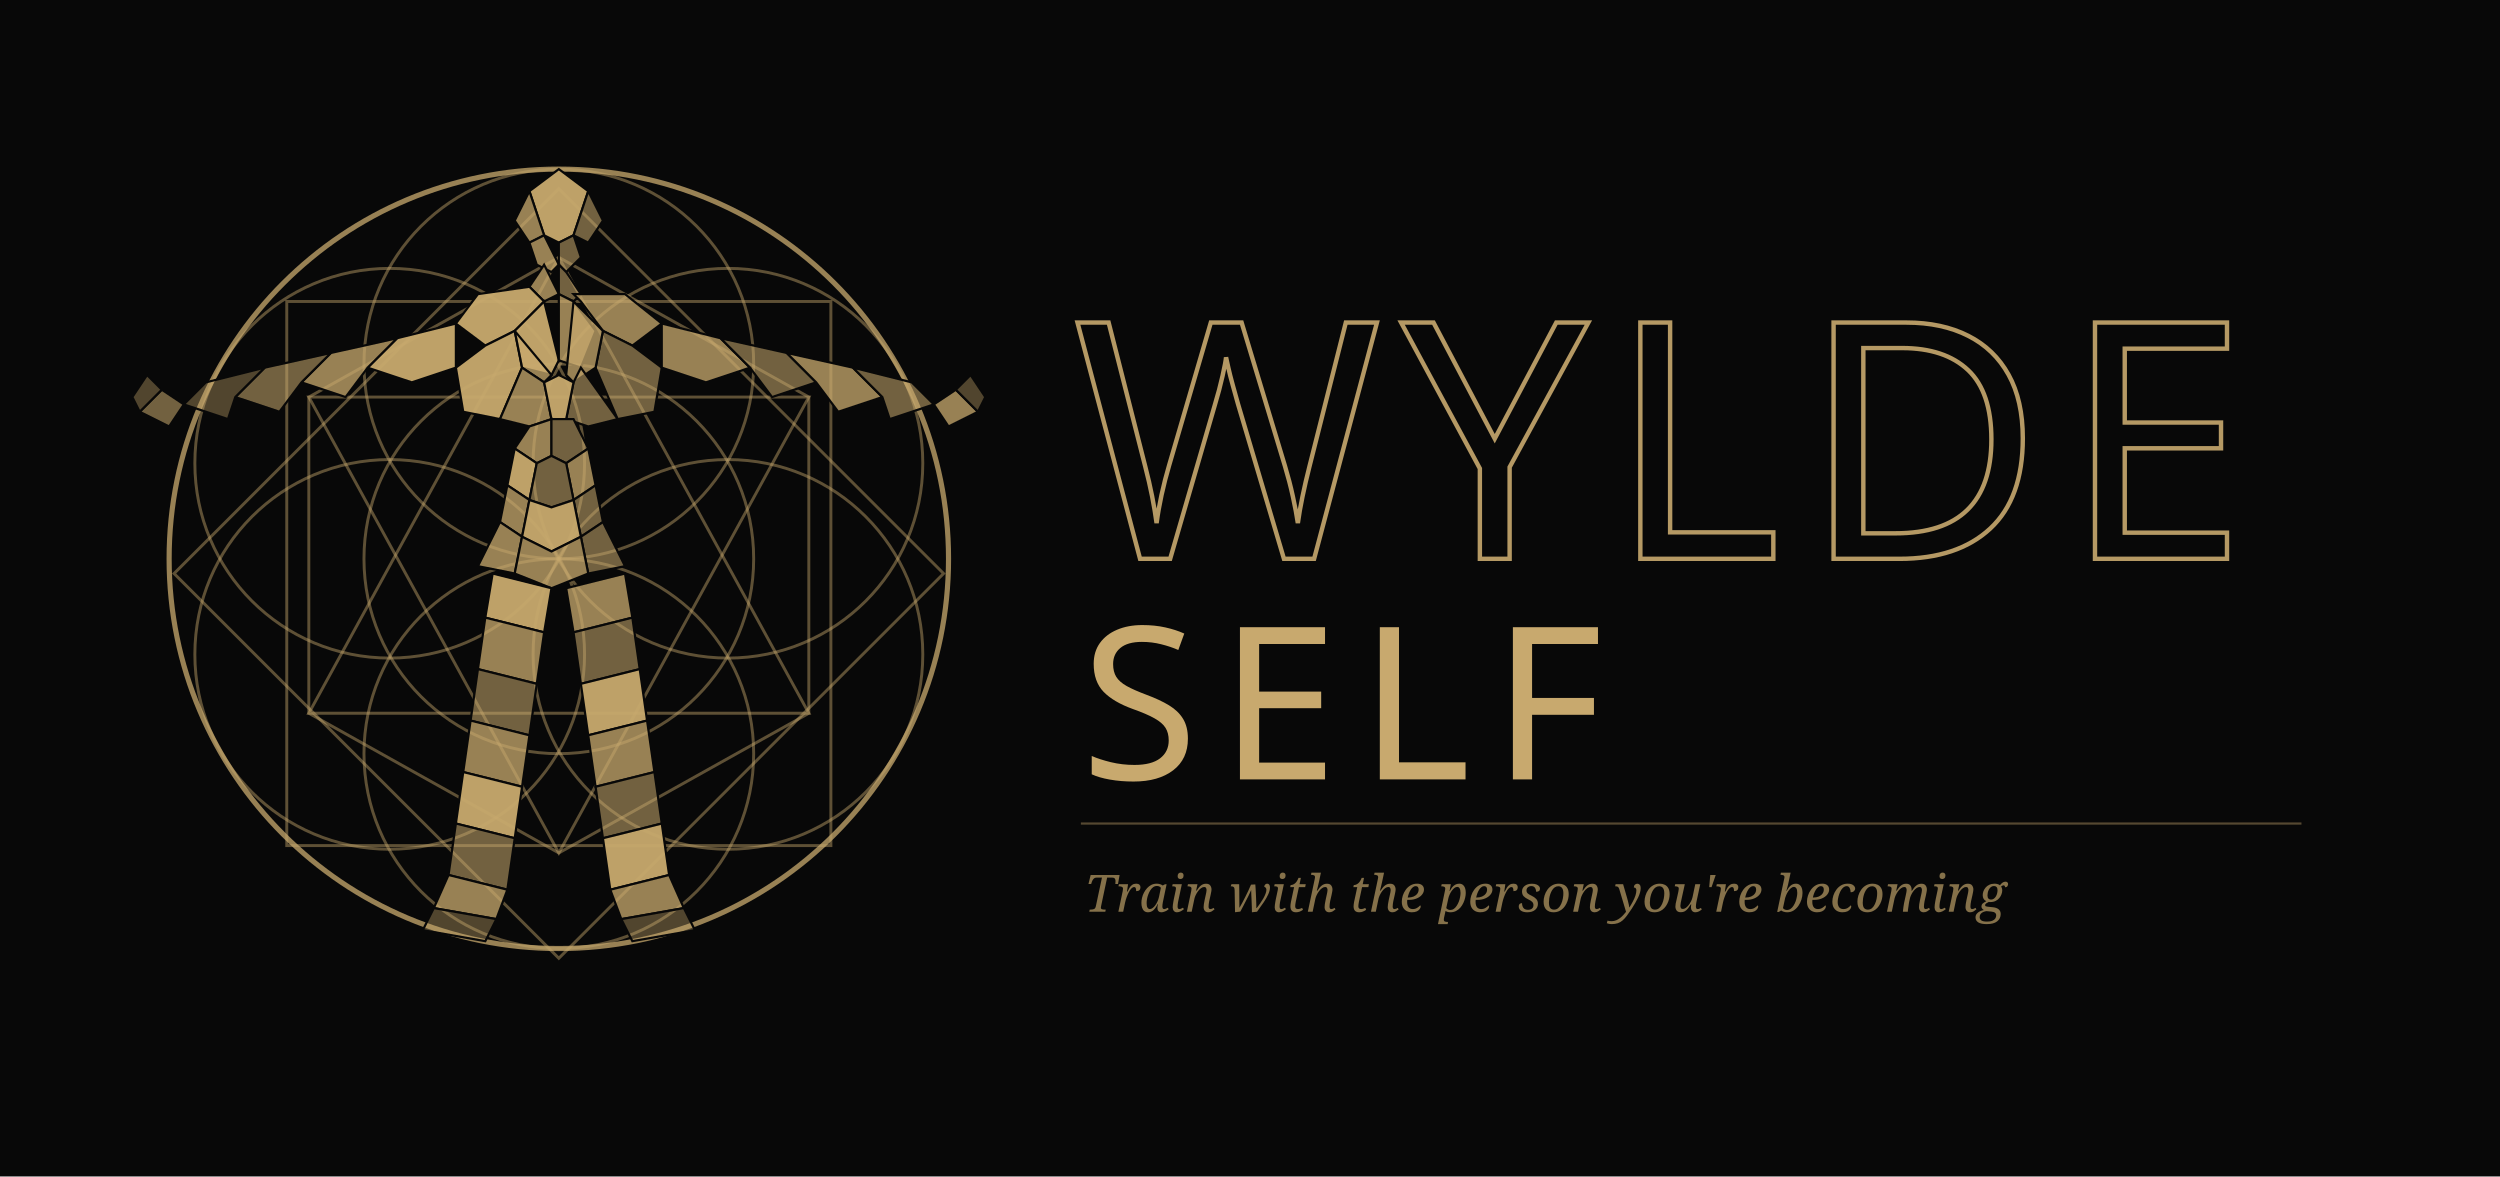
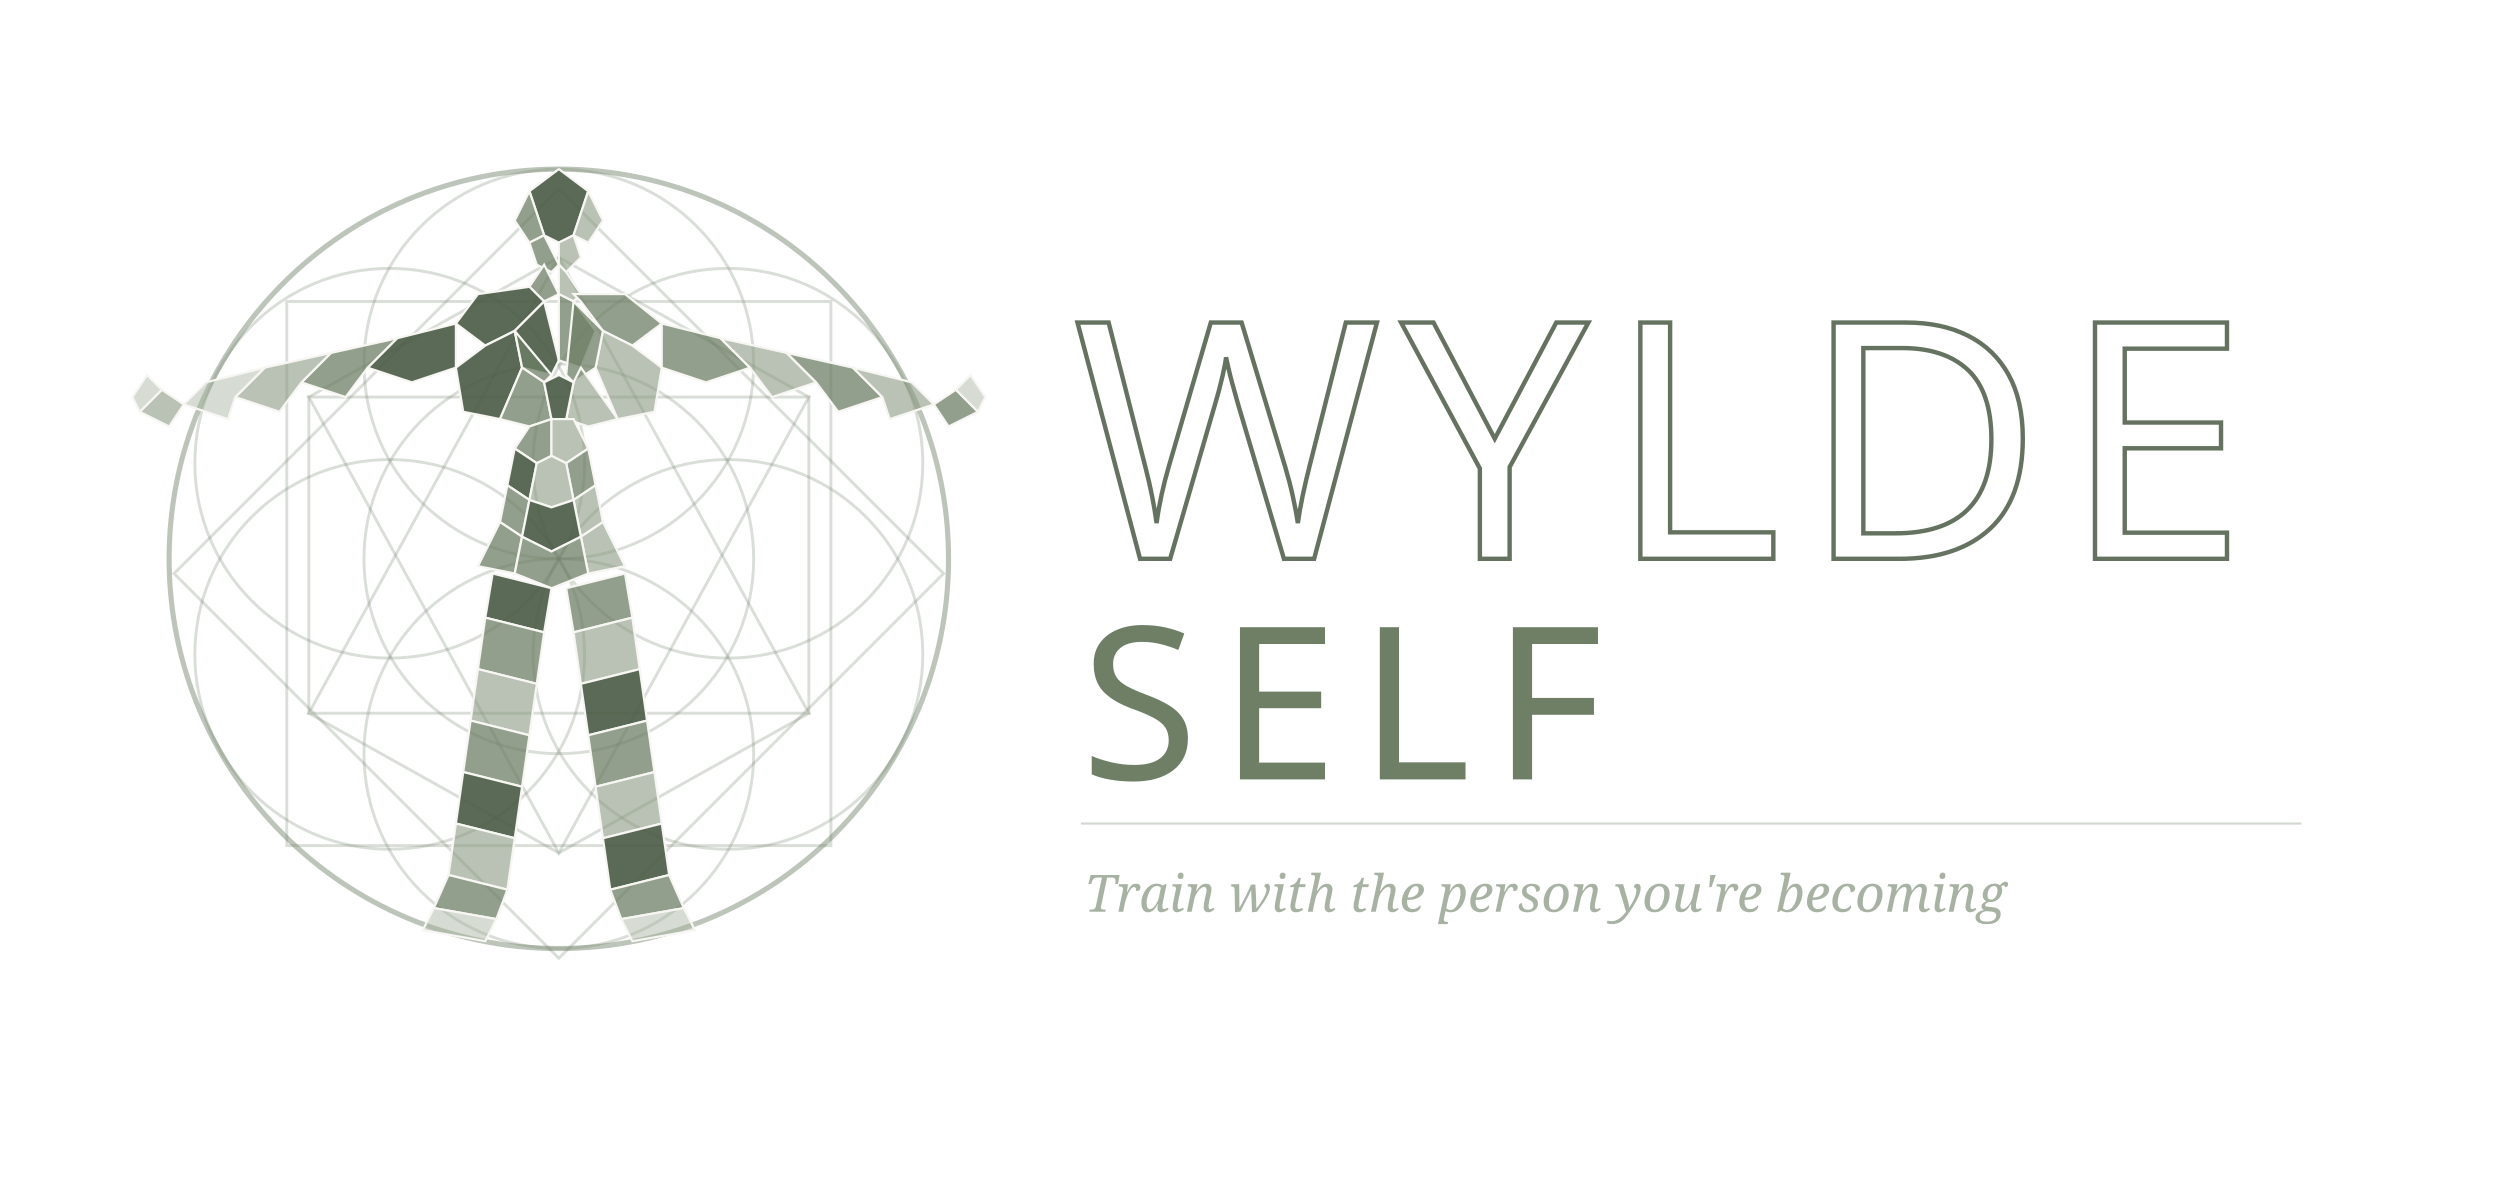
<svg xmlns="http://www.w3.org/2000/svg" width="100%" viewBox="0 0 680 320">
  <style>
-     .geo  { fill: none; stroke: #c8a96e; stroke-opacity: 0.45; stroke-width: 0.8; }
-     .geo2 { fill: none; stroke: #c8a96e; stroke-opacity: 0.75; stroke-width: 1.4; }
+     .geo  { fill: none; stroke: #6E7F66; stroke-opacity: 0.25; stroke-width: 0.8; }
+     .geo2 { fill: none; stroke: #6E7F66; stroke-opacity: 0.45; stroke-width: 1.4; }
    .wm   { font-family: 'Bebas Neue', 'Arial Narrow', sans-serif; }
    .tag  { font-family: Georgia, serif; font-style: italic; }
-     .f0  { fill: #c8a96e; fill-opacity: 0.95; stroke: #080808; stroke-width: 0.6; }
-     .f1  { fill: #c8a96e; fill-opacity: 0.75; stroke: #080808; stroke-width: 0.6; }
-     .f2  { fill: #c8a96e; fill-opacity: 0.55; stroke: #080808; stroke-width: 0.6; }
-     .f3  { fill: #c8a96e; fill-opacity: 0.38; stroke: #080808; stroke-width: 0.6; }
+     .f0  { fill: #4A5A44; fill-opacity: 0.90; stroke: #F7F6F3; stroke-width: 0.6; }
+     .f1  { fill: #6E7F66; fill-opacity: 0.75; stroke: #F7F6F3; stroke-width: 0.6; }
+     .f2  { fill: #8A9A82; fill-opacity: 0.60; stroke: #F7F6F3; stroke-width: 0.6; }
+     .f3  { fill: #A4B29E; fill-opacity: 0.45; stroke: #F7F6F3; stroke-width: 0.6; }
  </style>
-   <rect width="680" height="320" fill="#080808" />
  <circle cx="152" cy="152" r="106" class="geo2" />
  <rect x="78" y="82" width="148" height="148" class="geo" />
  <circle cx="152" cy="99" r="53" class="geo" />
  <circle cx="152" cy="205" r="53" class="geo" />
  <circle cx="106" cy="126" r="53" class="geo" />
  <circle cx="198" cy="126" r="53" class="geo" />
  <circle cx="106" cy="178" r="53" class="geo" />
  <circle cx="198" cy="178" r="53" class="geo" />
  <circle cx="152" cy="152" r="53" class="geo" />
  <polygon points="152,70 220,108 220,194 152,232 84,194 84,108" class="geo" />
  <polygon points="152,232 84,108 220,108" class="geo" />
  <polygon points="152,70 84,194 220,194" class="geo" />
  <rect x="78" y="82" width="148" height="148" class="geo" transform="rotate(45 152 156)" />
  <polygon points="152,46 144,52 148,64 152,66 156,64 160,52" class="f0" />
  <polygon points="144,52 140,60 144,66 148,64" class="f1" />
  <polygon points="160,52 156,64 160,66 164,60" class="f2" />
  <polygon points="148,64 144,66 146,72 150,74 152,72" class="f1" />
  <polygon points="152,66 156,64 158,70 154,74 152,72" class="f2" />
  <polygon points="148,72 144,78 148,82 152,80" class="f1" />
  <polygon points="152,72 154,74 158,80 156,82 152,80" class="f2" />
  <polygon points="144,78 130,80 124,88 132,94 140,90 148,82" class="f0" />
  <polygon points="156,80 158,82 164,90 172,94 180,88 170,80" class="f1" />
  <polygon points="148,82 140,90 142,100 150,102 152,98" class="f0" />
  <polygon points="152,80 152,98 158,100 162,90 156,82" class="f1" />
  <polygon points="132,94 124,100 126,112 136,114 142,100 140,90" class="f0" />
  <polygon points="140,90 142,100 148,104 150,102" class="f1" />
  <polygon points="172,94 180,100 178,112 168,114 162,100 164,90" class="f2" />
  <polygon points="164,90 162,100 156,104 154,102 156,82" class="f1" />
  <polygon points="142,100 148,104 150,114 144,116 136,114" class="f1" />
  <polygon points="158,100 156,104 154,114 160,116 168,114" class="f2" />
  <polygon points="148,104 152,102 156,104 154,114 150,114" class="f0" />
  <polygon points="144,116 150,114 150,124 146,126 140,122" class="f1" />
  <polygon points="150,114 156,114 160,122 154,126 150,124" class="f2" />
  <polygon points="140,122 146,126 144,136 138,132" class="f0" />
  <polygon points="154,126 160,122 162,132 156,136" class="f1" />
  <polygon points="146,126 150,124 154,126 156,136 150,138 144,136" class="f2" />
  <polygon points="138,132 144,136 142,146 136,142" class="f1" />
  <polygon points="156,136 162,132 164,142 158,146" class="f2" />
  <polygon points="144,136 150,138 156,136 158,146 150,150 142,146" class="f0" />
  <polygon points="136,142 142,146 140,156 130,154" class="f1" />
  <polygon points="158,146 164,142 170,154 160,156" class="f2" />
  <polygon points="142,146 150,150 158,146 160,156 150,160 140,156" class="f1" />
  <polygon points="124,88 108,92 100,100 112,104 124,100" class="f0" />
  <polygon points="108,92 90,96 82,104 94,108 100,100" class="f1" />
  <polygon points="90,96 72,100 64,108 76,112 82,104" class="f2" />
  <polygon points="72,100 56,104 50,110 62,114 64,108" class="f3" />
  <polygon points="50,110 44,106 38,112 46,116" class="f2" />
  <polygon points="44,106 40,102 36,108 38,112" class="f3" />
  <polygon points="180,88 196,92 204,100 192,104 180,100" class="f1" />
  <polygon points="196,92 214,96 222,104 210,108 204,100" class="f2" />
  <polygon points="214,96 232,100 240,108 228,112 222,104" class="f1" />
  <polygon points="232,100 248,104 254,110 242,114 240,108" class="f2" />
  <polygon points="254,110 260,106 266,112 258,116" class="f1" />
  <polygon points="260,106 264,102 268,108 266,112" class="f3" />
  <polygon points="134,156 150,160 148,172 132,168" class="f0" />
  <polygon points="132,168 148,172 146,186 130,182" class="f1" />
  <polygon points="130,182 146,186 144,200 128,196" class="f2" />
  <polygon points="128,196 144,200 142,214 126,210" class="f1" />
  <polygon points="126,210 142,214 140,228 124,224" class="f0" />
  <polygon points="124,224 140,228 138,242 122,238" class="f2" />
  <polygon points="122,238 138,242 135,250 118,247" class="f1" />
  <polygon points="118,247 135,250 132,256 115,253" class="f3" />
  <polygon points="170,156 154,160 156,172 172,168" class="f1" />
  <polygon points="172,168 156,172 158,186 174,182" class="f2" />
  <polygon points="174,182 158,186 160,200 176,196" class="f0" />
  <polygon points="176,196 160,200 162,214 178,210" class="f1" />
  <polygon points="178,210 162,214 164,228 180,224" class="f2" />
  <polygon points="180,224 164,228 166,242 182,238" class="f0" />
  <polygon points="182,238 166,242 169,250 186,247" class="f1" />
  <polygon points="186,247 169,250 172,256 189,253" class="f3" />
-   <text x="292" y="152" class="wm" font-size="90" fill="none" stroke="#c8a96e" stroke-width="1.2" stroke-opacity="0.9" letter-spacing="0.06em">WYLDE</text>
-   <text x="294" y="212" class="wm" font-size="58" fill="#c8a96e" letter-spacing="0.1em">SELF</text>
-   <line x1="294" y1="224" x2="626" y2="224" stroke="#c8a96e" stroke-width="0.6" stroke-opacity="0.4" />
-   <text x="295" y="248" class="tag" font-size="14" fill="#c8a96e" fill-opacity="0.65">Train with the person you're becoming</text>
+   <text x="292" y="152" class="wm" font-size="90" fill="none" stroke="#4A5A44" stroke-width="1.2" stroke-opacity="0.85" letter-spacing="0.06em">WYLDE</text>
+   <text x="294" y="212" class="wm" font-size="58" fill="#6E7F66" letter-spacing="0.1em">SELF</text>
+   <line x1="294" y1="224" x2="626" y2="224" stroke="#6E7F66" stroke-width="0.6" stroke-opacity="0.3" />
+   <text x="295" y="248" class="tag" font-size="14" fill="#6E7F66" fill-opacity="0.6">Train with the person you're becoming</text>
</svg>
